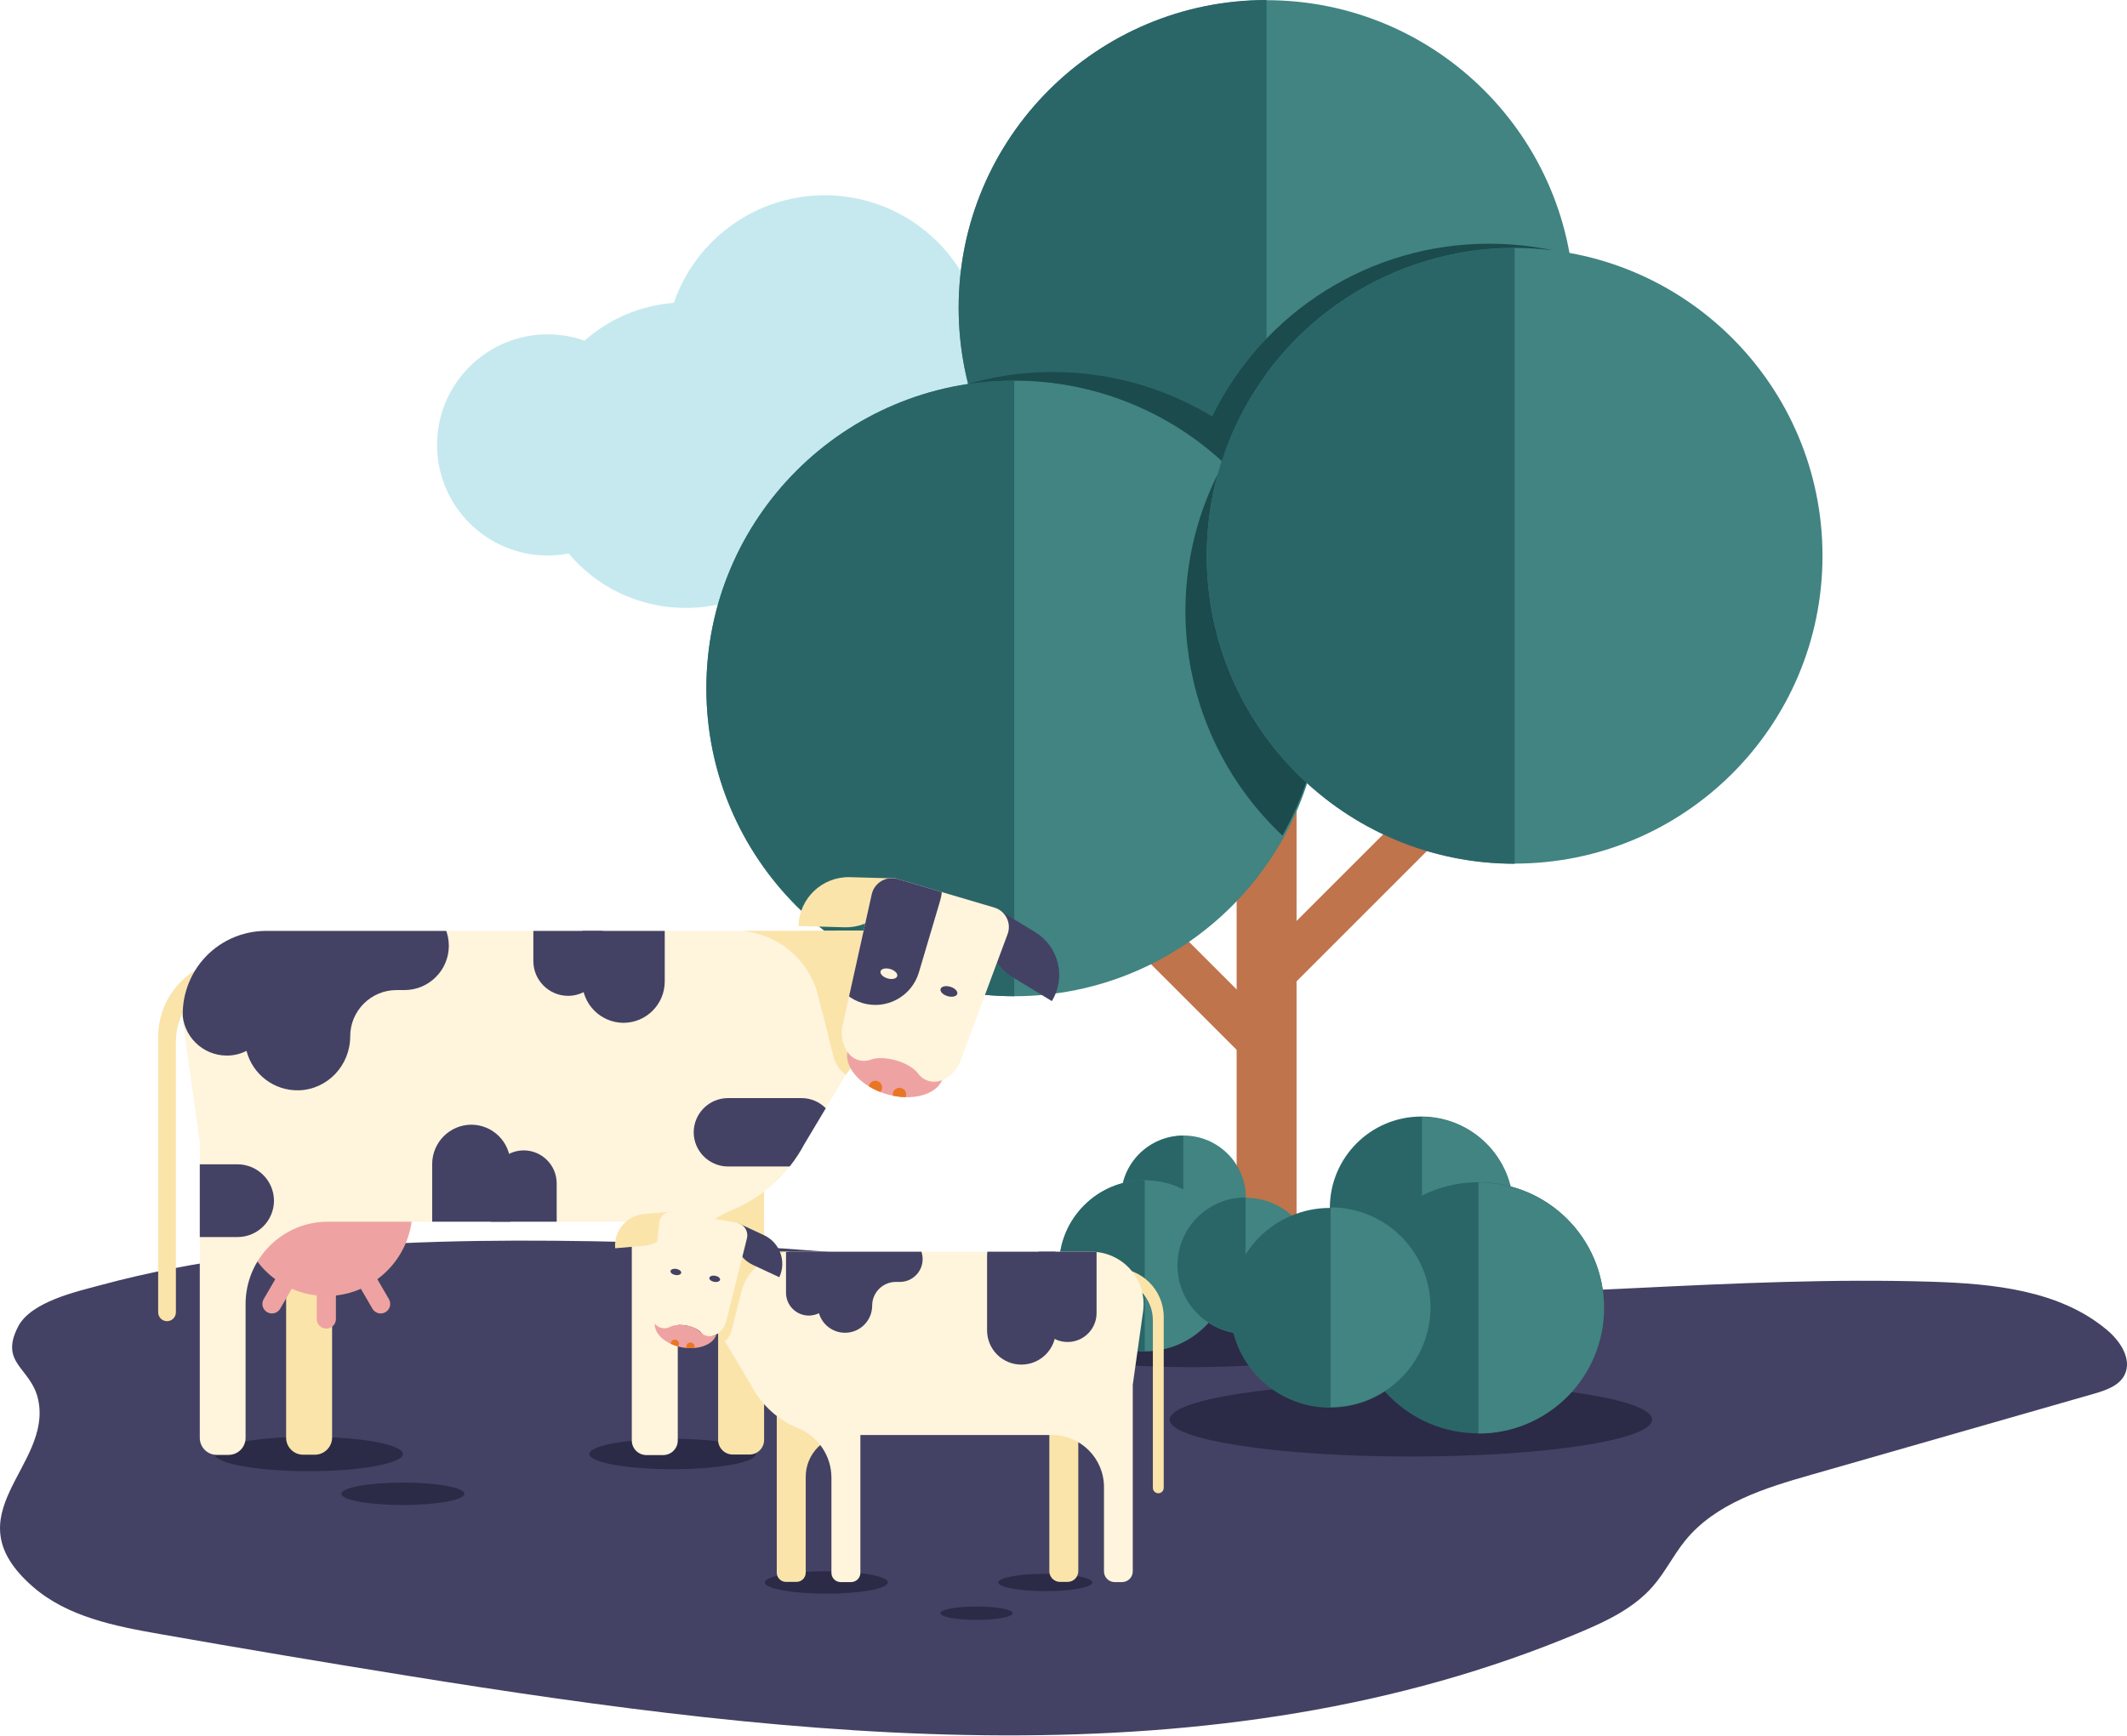
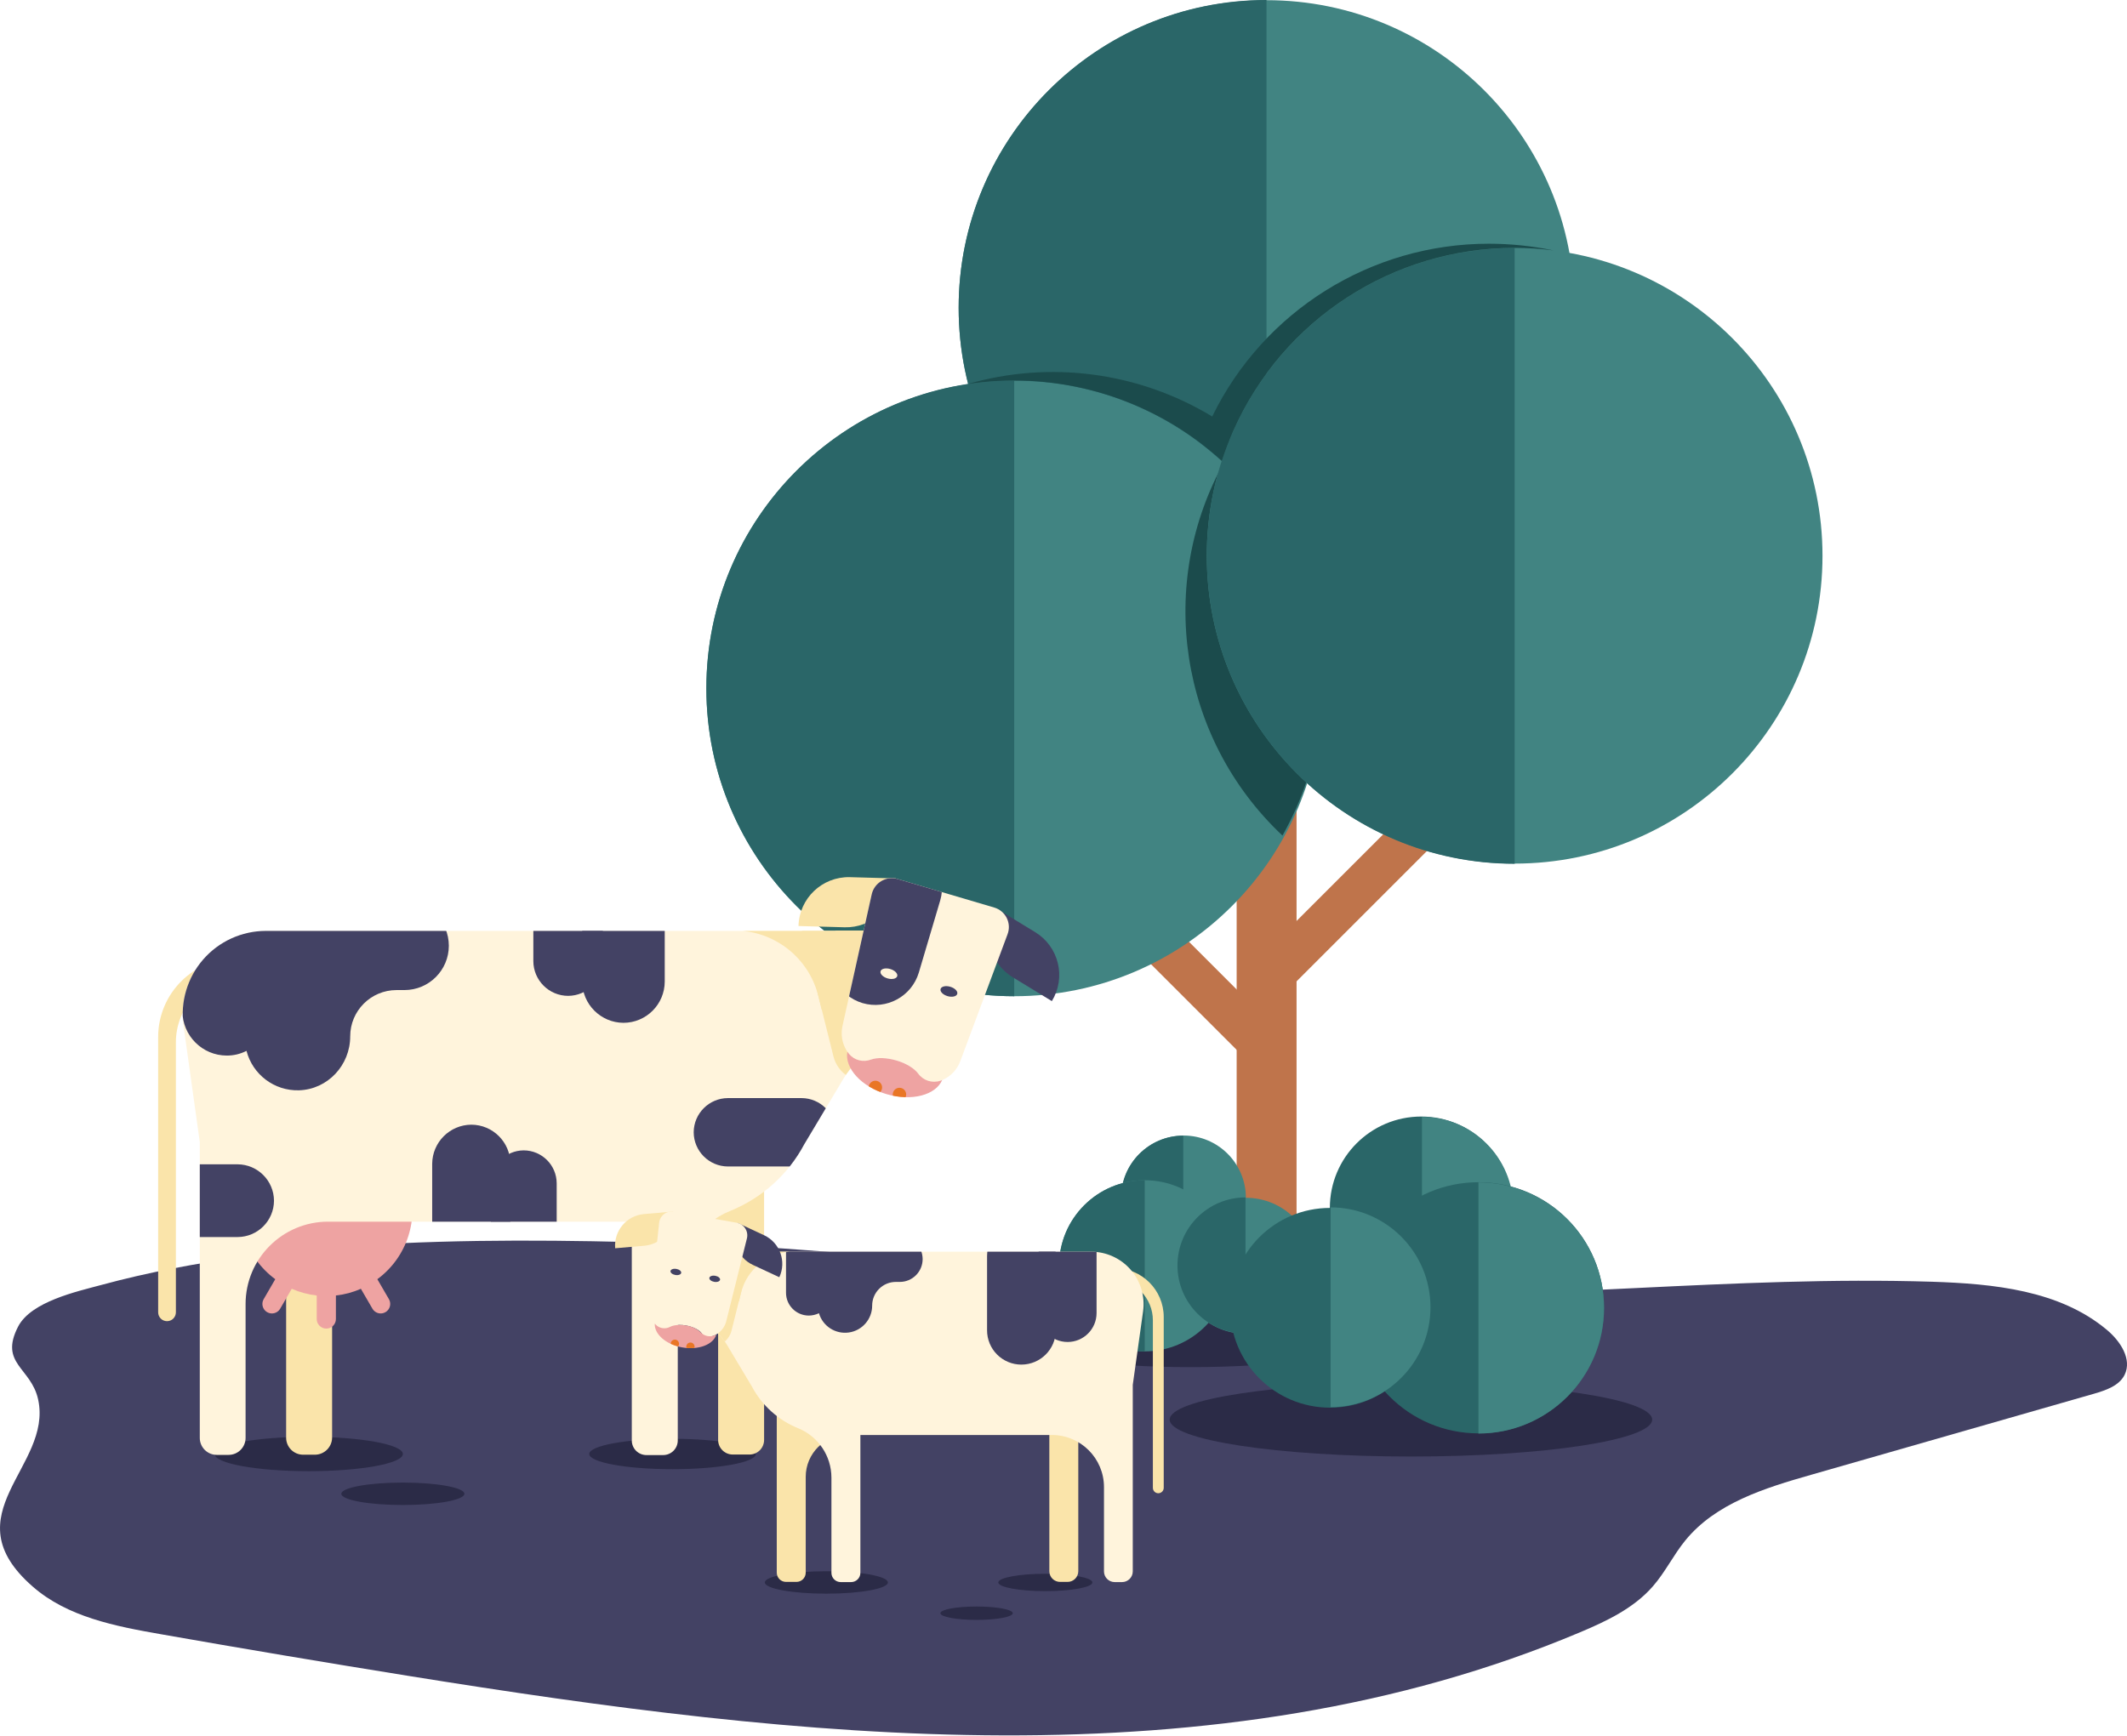
<svg xmlns="http://www.w3.org/2000/svg" viewBox="0 0 1175.24 959.13">
  <defs>
-     <style>.cls-1{fill:none;}.cls-2{fill:#c5e9ef;}.cls-3{fill:#434264;}.cls-4{fill:#bf744b;}.cls-5{fill:#418482;}.cls-6{fill:#2a6668;}.cls-7{fill:#1b4b4c;}.cls-8{fill:#2b2b47;}.cls-9{fill:#fae4aa;}.cls-10{fill:#eea3a2;}.cls-11{fill:#fff4dc;}.cls-12{clip-path:url(#clip-path);}.cls-13{clip-path:url(#clip-path-10);}.cls-14{clip-path:url(#clip-path-11);}.cls-15{fill:#e97625;}.cls-16{clip-path:url(#clip-path-13);}.cls-17{clip-path:url(#clip-path-18);}</style>
+     <style>.cls-1{fill:none;}.cls-2{fill:#434264;}.cls-3{fill:#bf744b;}.cls-4{fill:#418482;}.cls-5{fill:#2a6668;}.cls-6{fill:#1b4b4c;}.cls-7{fill:#2b2b47;}.cls-8{fill:#fae4aa;}.cls-9{fill:#eea3a2;}.cls-10{fill:#fff4dc;}.cls-11{clip-path:url(#clip-path);}.cls-12{clip-path:url(#clip-path-10);}.cls-13{clip-path:url(#clip-path-11);}.cls-14{fill:#e97625;}.cls-15{clip-path:url(#clip-path-13);}.cls-16{clip-path:url(#clip-path-18);}</style>
    <clipPath id="clip-path">
      <path class="cls-1" d="M513.89,514.3h-52v.2h-315a46,46,0,0,0-45.5,52.3l9,64.4V794.7a9.39,9.39,0,0,0,9.4,9.4h6.5a9.39,9.39,0,0,0,9.4-9.4V720.8a45.58,45.58,0,0,1,45.6-45.6h167.8V796.1a8.07,8.07,0,0,0,8.1,8.1h9.2a8.07,8.07,0,0,0,8.1-8.1V712.3a46.52,46.52,0,0,1,29.1-43.1,80.54,80.54,0,0,0,40.8-36.8l21.7-36.3a47.84,47.84,0,0,1,41-23.3h6.6V514.3Z" />
    </clipPath>
    <clipPath id="clip-path-10">
      <path class="cls-1" d="M549.39,501.6l-53.5-15.8a11.39,11.39,0,0,0-14.2,8.3l-16.2,73a18.45,18.45,0,0,0,12.4,21.5c1.3-3.8,9-5,17.4-2.5s14.2,7.6,13.2,11.6a18.24,18.24,0,0,0,22.1-11.2l26.1-70.1A11.24,11.24,0,0,0,549.39,501.6Z" />
    </clipPath>
    <clipPath id="clip-path-11">
      <path class="cls-1" d="M519.59,597.3a10.81,10.81,0,0,1-12.3-4c-2.1-2.8-6.5-5.6-12-7.2s-10.7-1.7-14-.5a10.78,10.78,0,0,1-12.2-3.1l-.9-1.2c-1.6,9,7.7,19.3,21.6,23.4s27.2.6,30.8-7.8A4.18,4.18,0,0,1,519.59,597.3Z" />
    </clipPath>
    <clipPath id="clip-path-13">
      <path class="cls-1" d="M371.49,691.7h32.8v.1h198.6a29,29,0,0,1,28.7,33l-5.7,40.6V868.5a5.91,5.91,0,0,1-5.9,5.9h-4.1a5.91,5.91,0,0,1-5.9-5.9V821.9a28.81,28.81,0,0,0-28.8-28.8H475.39v76.2a5.12,5.12,0,0,1-5.1,5.1h-5.8a5.12,5.12,0,0,1-5.1-5.1V816.6a29.51,29.51,0,0,0-18.3-27.2,50.23,50.23,0,0,1-25.7-23.2l-13.7-22.9a30.17,30.17,0,0,0-25.9-14.7h-4.2V691.7Z" />
    </clipPath>
    <clipPath id="clip-path-18">
      <path class="cls-1" d="M362.29,732.1a6.66,6.66,0,0,0,8,1.2c2-1,5.3-1.3,8.8-.7a14.59,14.59,0,0,1,8,3.7,6.93,6.93,0,0,0,7.8,1.7c.3-.1.6-.3.9-.4-1.6,5.5-9.8,8.7-18.8,7.1s-15.5-7.3-15.2-13.1A1.2,1.2,0,0,1,362.29,732.1Z" />
    </clipPath>
  </defs>
  <g id="Layer_2" data-name="Layer 2">
    <g id="Layer_1-2" data-name="Layer 1">
-       <g id="รูปสาม">
-         <path class="cls-2" d="M617,244a56.66,56.66,0,0,0-73.3-54.2,88.22,88.22,0,0,0-171.4-22.4A83.45,83.45,0,0,0,323,188.3a59.88,59.88,0,0,0-20.4-3.5,61.1,61.1,0,0,0,0,122.2,62.51,62.51,0,0,0,11.6-1.1,84.44,84.44,0,0,0,111.5,15.9,46,46,0,0,0,69.9-1.2,46.64,46.64,0,0,0,81.8-22.5A56.74,56.74,0,0,0,617,244Z" />
-         <path class="cls-3" d="M388.49,687.7C506,691.9,622.39,713.3,740,716c109.2,2.6,218.3-11,327.5-7.6,34,1.1,70.4,4.7,96.5,26.5,7.5,6.2,14.2,16.3,9.9,25-3.1,6.1-10.4,8.5-16.9,10.4q-78.15,22.35-156.3,44.8c-25.6,7.3-52.8,15.7-69.6,36.4-6.5,8-11,17.4-17.8,25.2-10.5,12.1-25.6,19.3-40.4,25.5-201.8,85-431.4,58.8-647.5,24q-68.4-11-136.6-23c-25.1-4.4-51.5-9.5-70.7-26.3-45.9-40,11-66.2,3-103.3-3.8-17.8-21.7-19.8-11.1-40.4,7.2-13.9,32.6-19.4,45.9-23C158.39,682.4,283,684,388.49,687.7Z" />
-         <rect class="cls-4" x="673.81" y="453.67" width="205.6" height="23.6" transform="translate(-101.67 685.48) rotate(-45)" />
-         <rect class="cls-4" x="613.61" y="402.87" width="23.6" height="205.6" transform="translate(-174.38 590.34) rotate(-45)" />
-         <rect class="cls-4" x="683.29" y="385.2" width="33.1" height="347.4" />
-         <rect class="cls-4" x="659.69" y="716" width="80.3" height="16.5" />
-         <circle class="cls-5" cx="699.79" cy="170.2" r="170.1" />
-         <path class="cls-6" d="M699.79,340.3V0a170.09,170.09,0,0,0-170.1,170.1C529.69,264.1,605.89,340.3,699.79,340.3Z" />
-         <circle class="cls-5" cx="560.39" cy="380.5" r="170.1" />
-         <path class="cls-6" d="M560.39,550.6V210.3a170.09,170.09,0,0,0-170.1,170.1C390.29,474.3,466.49,550.6,560.39,550.6Z" />
-         <path class="cls-7" d="M677,254.2a170.08,170.08,0,0,0,31.6,207.6A170.08,170.08,0,0,0,677,254.2Z" />
-         <circle class="cls-5" cx="836.89" cy="307.2" r="170.1" />
-         <path class="cls-6" d="M836.89,477.4V137.1a170.09,170.09,0,0,0-170.1,170.1C666.79,401.1,742.89,477.4,836.89,477.4Z" />
-         <path class="cls-7" d="M822.69,134.7a170.05,170.05,0,0,0-152.9,95.5,169.9,169.9,0,0,0-135.3-17.9,170.18,170.18,0,0,1,129,32.7c4,3.1,7.9,6.3,11.6,9.7,1.9-5.7,4-11.3,6.4-16.8A170.17,170.17,0,0,1,836.89,137a168.42,168.42,0,0,1,21.4,1.4A174.09,174.09,0,0,0,822.69,134.7Z" />
-         <ellipse class="cls-8" cx="657.89" cy="741.7" rx="90.8" ry="13.9" />
-         <circle class="cls-5" cx="653.99" cy="662" r="34.4" />
-         <path class="cls-6" d="M653.79,627.7h0a34.4,34.4,0,1,0,0,68.8h0Z" />
-         <circle class="cls-5" cx="632.49" cy="699.6" r="47.3" />
-         <path class="cls-6" d="M632.49,652.3h0a47.3,47.3,0,1,0,0,94.6h0Z" />
-         <circle class="cls-5" cx="688.39" cy="699.6" r="37.6" />
-         <path class="cls-6" d="M688.19,661.8h0a37.6,37.6,0,0,0,0,75.2h0Z" />
-         <ellipse class="cls-8" cx="779.59" cy="784.6" rx="133.3" ry="20.4" />
-         <circle class="cls-6" cx="785.29" cy="667.6" r="50.5" />
-         <path class="cls-5" d="M785.69,617.3h0a50.5,50.5,0,1,1,0,101h0Z" />
-         <circle class="cls-6" cx="816.89" cy="722.8" r="69.4" />
-         <path class="cls-5" d="M816.89,653.5h0a69.4,69.4,0,1,1,0,138.8h0Z" />
-         <circle class="cls-6" cx="734.89" cy="722.8" r="55.2" />
-         <path class="cls-5" d="M735.19,667.3h0a55.2,55.2,0,0,1,0,110.4h0Z" />
-         <ellipse class="cls-8" cx="170.59" cy="803.6" rx="52" ry="9.5" />
-         <ellipse class="cls-8" cx="222.59" cy="825.6" rx="34" ry="6.2" />
-         <ellipse class="cls-8" cx="456.59" cy="874.6" rx="34" ry="6.2" />
-         <ellipse class="cls-8" cx="577.59" cy="874.6" rx="26" ry="4.8" />
-         <ellipse class="cls-8" cx="539.59" cy="891.6" rx="20" ry="3.7" />
-         <ellipse class="cls-8" cx="371.59" cy="803.6" rx="46" ry="8.4" />
-         <path class="cls-9" d="M140.69,529.6h-9.8a43.53,43.53,0,0,0-43.5,43.5V725.3a4.91,4.91,0,0,0,4.9,4.9h0a4.91,4.91,0,0,0,4.9-4.9V576a36.45,36.45,0,0,1,36.5-36.5h7Z" />
-         <path class="cls-9" d="M174,804h-6.5a9.39,9.39,0,0,1-9.4-9.4V628.1h25.4V794.6A9.54,9.54,0,0,1,174,804Z" />
-         <path class="cls-9" d="M354.59,607.4V675h5.5a36.66,36.66,0,0,1,36.7,36.7v84.1a8.07,8.07,0,0,0,8.1,8.1h9.2a8.07,8.07,0,0,0,8.1-8.1V607.2h-67.6Z" />
-         <path class="cls-10" d="M208.49,707a47.6,47.6,0,1,0-56.4,0l-6.5,11.2a5.27,5.27,0,0,0,9.1,5.3l6.5-11.2A48.48,48.48,0,0,0,175,716v13a5.3,5.3,0,0,0,10.6,0V716a46.2,46.2,0,0,0,13.8-3.7l6.5,11.2a5.27,5.27,0,0,0,9.1-5.3Z" />
-         <path id="SVGID" class="cls-11" d="M513.89,514.3h-52v.2h-315a46,46,0,0,0-45.5,52.3l9,64.4V794.7a9.39,9.39,0,0,0,9.4,9.4h6.5a9.39,9.39,0,0,0,9.4-9.4V720.8a45.58,45.58,0,0,1,45.6-45.6h167.8V796.1a8.07,8.07,0,0,0,8.1,8.1h9.2a8.07,8.07,0,0,0,8.1-8.1V712.3a46.52,46.52,0,0,1,29.1-43.1,80.54,80.54,0,0,0,40.8-36.8l21.7-36.3a47.84,47.84,0,0,1,41-23.3h6.6V514.3Z" />
-         <g class="cls-12">
-           <path class="cls-3" d="M313.89,550.4h0a19.27,19.27,0,0,1-19.2-19.2V489.8a19.27,19.27,0,0,1,19.2-19.2h0a19.27,19.27,0,0,1,19.2,19.2v41.4A19.27,19.27,0,0,1,313.89,550.4Z" />
-         </g>
-         <g class="cls-12">
-           <path class="cls-3" d="M344.49,565.3h0a22.92,22.92,0,0,1-22.8-22.8V493.4a22.92,22.92,0,0,1,22.8-22.8h0a22.92,22.92,0,0,1,22.8,22.8v49.1A22.85,22.85,0,0,1,344.49,565.3Z" />
-         </g>
-         <g class="cls-12">
-           <path class="cls-3" d="M289.39,635.8h0a18.27,18.27,0,0,1,18.2,18.2v39.2a18.27,18.27,0,0,1-18.2,18.2h0a18.27,18.27,0,0,1-18.2-18.2V654A18.27,18.27,0,0,1,289.39,635.8Z" />
-         </g>
-         <g class="cls-12">
-           <path class="cls-3" d="M260.39,621.6h0A21.64,21.64,0,0,1,282,643.2v46.6a21.64,21.64,0,0,1-21.6,21.6h0a21.64,21.64,0,0,1-21.6-21.6V643.2A21.77,21.77,0,0,1,260.39,621.6Z" />
-         </g>
-         <g class="cls-12">
-           <path class="cls-3" d="M461.79,625.8h0a19,19,0,0,1-18.9,18.9h-40.7a19,19,0,0,1-18.9-18.9h0a19,19,0,0,1,18.9-18.9h40.7A19,19,0,0,1,461.79,625.8Z" />
-         </g>
-         <g class="cls-12">
-           <path class="cls-3" d="M151.39,663.6h0a20.17,20.17,0,0,1-20.1,20.1H88.09A20.17,20.17,0,0,1,68,663.6h0a20.17,20.17,0,0,1,20.1-20.1h43.2A20.23,20.23,0,0,1,151.39,663.6Z" />
-         </g>
-         <g class="cls-12">
-           <path class="cls-3" d="M125.29,481.6h0a24.38,24.38,0,0,1,18.5,8.5,29.07,29.07,0,0,1,46.8,8.1h32.9A24.54,24.54,0,0,1,248,522.7h0a24.54,24.54,0,0,1-24.5,24.5h-4.4a25.59,25.59,0,0,0-25.6,25.6h0c0,15.9-12.4,29.3-28.3,29.8a29.1,29.1,0,0,1-29-21.8,23.68,23.68,0,0,1-10.9,2.6h0a24.54,24.54,0,0,1-24.5-24.5V506A24.52,24.52,0,0,1,125.29,481.6Z" />
-         </g>
-         <g class="cls-12">
-           <path class="cls-9" d="M506.19,487.7l-54.9,9.7a11.21,11.21,0,0,0-8.9,13.8l18.1,72.6a18.32,18.32,0,0,0,8.7,11.5c2.6,8.8,15.5,13.8,29.8,11.3s24.6-11.6,24.1-20.7a18.08,18.08,0,0,0,4.3-13.9l-8-74.4A11.38,11.38,0,0,0,506.19,487.7Z" />
-         </g>
-         <g class="cls-12">
-           <path class="cls-9" d="M454,558l-1.8-7.3a47.71,47.71,0,0,0-46.4-36.4h0l-4.1-33.8,101.5-2.5,10.7,68.5Z" />
-         </g>
-         <path class="cls-9" d="M466.69,512.5l-25.5-.7h0a27.71,27.71,0,0,1,28.4-27l25.5.7h0A27.64,27.64,0,0,1,466.69,512.5Z" />
-         <path class="cls-3" d="M559.39,540l21.8,13.3h0a27.68,27.68,0,0,0-9.2-38.1l-21.8-13.3h0A27.86,27.86,0,0,0,559.39,540Z" />
-         <path id="SVGID-2" data-name="SVGID" class="cls-11" d="M549.39,501.6l-53.5-15.8a11.39,11.39,0,0,0-14.2,8.3l-16.2,73a18.45,18.45,0,0,0,12.4,21.5c1.3-3.8,9-5,17.4-2.5s14.2,7.6,13.2,11.6a18.24,18.24,0,0,0,22.1-11.2l26.1-70.1A11.24,11.24,0,0,0,549.39,501.6Z" />
-         <g class="cls-13">
-           <path class="cls-3" d="M502.59,466.6h0a23.84,23.84,0,0,0-10.9-.7l1.3-4.3a14.68,14.68,0,0,0-8.5-17.8,14.51,14.51,0,0,0-19,9.3l-6.8,22.9a14.7,14.7,0,0,0,3,13.6,16.71,16.71,0,0,1,3.4,15.6l-5.4,18.1a25.1,25.1,0,0,0,16.9,31.1h0a25.1,25.1,0,0,0,31.1-16.9l11.8-39.8A25.1,25.1,0,0,0,502.59,466.6Z" />
-         </g>
-         <ellipse class="cls-11" cx="491.15" cy="538.17" rx="2.7" ry="4.8" transform="translate(-164.25 856.46) rotate(-73.52)" />
-         <ellipse class="cls-3" cx="524.32" cy="547.97" rx="2.7" ry="4.8" transform="translate(-149.89 895.29) rotate(-73.52)" />
-         <path id="SVGID-3" data-name="SVGID" class="cls-10" d="M519.59,597.3a10.81,10.81,0,0,1-12.3-4c-2.1-2.8-6.5-5.6-12-7.2s-10.7-1.7-14-.5a10.78,10.78,0,0,1-12.2-3.1l-.9-1.2c-1.6,9,7.7,19.3,21.6,23.4s27.2.6,30.8-7.8A4.18,4.18,0,0,1,519.59,597.3Z" />
-         <g class="cls-14">
-           <circle class="cls-15" cx="483.69" cy="601" r="3.7" />
-         </g>
-         <g class="cls-14">
-           <circle class="cls-15" cx="496.99" cy="604.9" r="3.7" />
-         </g>
-         <path class="cls-9" d="M609.89,700.9H616a27,27,0,0,1,27,27v94.4a3,3,0,0,1-3,3h0a3,3,0,0,1-3-3V729.7a22.58,22.58,0,0,0-22.6-22.6h-4.3v-6.2Z" />
-         <path class="cls-9" d="M585.79,874.3h4.1a5.91,5.91,0,0,0,5.9-5.9v-105h-16v105A5.93,5.93,0,0,0,585.79,874.3Z" />
-         <path class="cls-9" d="M471.89,750.4V793h-3.5a23.22,23.22,0,0,0-23.2,23.2v53a5.12,5.12,0,0,1-5.1,5.1h-5.8a5.12,5.12,0,0,1-5.1-5.1V750.3h42.7Z" />
-         <path id="SVGID-4" data-name="SVGID" class="cls-11" d="M371.49,691.7h32.8v.1h198.6a29,29,0,0,1,28.7,33l-5.7,40.6V868.5a5.91,5.91,0,0,1-5.9,5.9h-4.1a5.91,5.91,0,0,1-5.9-5.9V821.9a28.81,28.81,0,0,0-28.8-28.8H475.39v76.2a5.12,5.12,0,0,1-5.1,5.1h-5.8a5.12,5.12,0,0,1-5.1-5.1V816.6a29.51,29.51,0,0,0-18.3-27.2,50.23,50.23,0,0,1-25.7-23.2l-13.7-22.9a30.17,30.17,0,0,0-25.9-14.7h-4.2V691.7Z" />
-         <g class="cls-16">
-           <path class="cls-3" d="M589.89,741.7h0a16,16,0,0,0,16-16V691.2a16,16,0,0,0-16-16h0a16,16,0,0,0-16,16v34.5A16,16,0,0,0,589.89,741.7Z" />
-         </g>
-         <g class="cls-16">
-           <path class="cls-3" d="M564.39,754.2h0a19.06,19.06,0,0,0,19-19v-41a19.06,19.06,0,0,0-19-19h0a19.06,19.06,0,0,0-19,19v41A18.93,18.93,0,0,0,564.39,754.2Z" />
-         </g>
-         <g class="cls-16">
-           <path class="cls-3" d="M446.89,674.8h0a12.44,12.44,0,0,1,9.5,4.4,14.78,14.78,0,0,1,23.9,4.1h16.9a12.61,12.61,0,0,1,12.6,12.6h0a12.61,12.61,0,0,1-12.6,12.6H495a13.08,13.08,0,0,0-13.1,13.1h0a15,15,0,0,1-29.4,4.2,13.16,13.16,0,0,1-5.6,1.3h0a12.61,12.61,0,0,1-12.6-12.6V687.4A12.74,12.74,0,0,1,446.89,674.8Z" />
-         </g>
-         <g class="cls-16">
-           <path class="cls-9" d="M375.39,674.9,410,681a7.08,7.08,0,0,1,5.6,8.7l-11.4,45.7a11.69,11.69,0,0,1-5.5,7.3c-1.6,5.5-9.8,8.7-18.8,7.1s-15.5-7.3-15.2-13.1a11.4,11.4,0,0,1-2.7-8.8l5-46.9A7.35,7.35,0,0,1,375.39,674.9Z" />
-         </g>
-         <g class="cls-16">
-           <path class="cls-9" d="M408.29,719.3l1.1-4.6a30.14,30.14,0,0,1,29.2-23h0l2.6-21.3-64-1.6-6.8,43.2Z" />
-         </g>
-         <path class="cls-3" d="M416,699.1l14.6,6.8h0a17.47,17.47,0,0,0-8.4-23.2l-14.6-6.8h0A17.41,17.41,0,0,0,416,699.1Z" />
-         <path class="cls-9" d="M356,688.5l-16.1,1.4h0a17.48,17.48,0,0,1,15.9-18.9l16.1-1.4h0A17.41,17.41,0,0,1,356,688.5Z" />
-         <path id="SVGID-5" data-name="SVGID" class="cls-11" d="M372.49,669.7l34.6,6.1a7.08,7.08,0,0,1,5.6,8.7l-11.4,45.7a11.69,11.69,0,0,1-5.5,7.3,11.45,11.45,0,0,1-7.5,1.4c.4-2.5-3.7-5.3-9.1-6.3s-10.2.3-10.7,2.8a11.94,11.94,0,0,1-6.6-3.8,11.4,11.4,0,0,1-2.7-8.8l5-46.9A7,7,0,0,1,372.49,669.7Z" />
-         <ellipse class="cls-3" cx="394.89" cy="706.73" rx="1.7" ry="3" transform="translate(-369.94 972.15) rotate(-79.94)" />
-         <ellipse class="cls-3" cx="373.42" cy="702.94" rx="1.7" ry="3" transform="translate(-383.93 947.88) rotate(-79.94)" />
-         <path id="SVGID-6" data-name="SVGID" class="cls-10" d="M362.29,732.1a6.66,6.66,0,0,0,8,1.2c2-1,5.3-1.3,8.8-.7a14.59,14.59,0,0,1,8,3.7,6.93,6.93,0,0,0,7.8,1.7c.3-.1.6-.3.9-.4-1.6,5.5-9.8,8.7-18.8,7.1s-15.5-7.3-15.2-13.1A1.2,1.2,0,0,1,362.29,732.1Z" />
-         <g class="cls-17">
-           <circle class="cls-15" cx="381.49" cy="744.3" r="2.3" />
-         </g>
-         <g class="cls-17">
-           <circle class="cls-15" cx="372.89" cy="742.7" r="2.3" />
-         </g>
+       <path class="cls-2" d="M388.49,687.7C506,691.9,622.39,713.3,740,716c109.2,2.6,218.3-11,327.5-7.6,34,1.1,70.4,4.7,96.5,26.5,7.5,6.2,14.2,16.3,9.9,25-3.1,6.1-10.4,8.5-16.9,10.4q-78.15,22.35-156.3,44.8c-25.6,7.3-52.8,15.7-69.6,36.4-6.5,8-11,17.4-17.8,25.2-10.5,12.1-25.6,19.3-40.4,25.5-201.8,85-431.4,58.8-647.5,24q-68.4-11-136.6-23c-25.1-4.4-51.5-9.5-70.7-26.3-45.9-40,11-66.2,3-103.3-3.8-17.8-21.7-19.8-11.1-40.4,7.2-13.9,32.6-19.4,45.9-23C158.39,682.4,283,684,388.49,687.7Z" />
+       <rect class="cls-3" x="673.81" y="453.67" width="205.6" height="23.6" transform="translate(-101.67 685.48) rotate(-45)" />
+       <rect class="cls-3" x="613.61" y="402.87" width="23.6" height="205.6" transform="translate(-174.38 590.34) rotate(-45)" />
+       <rect class="cls-3" x="683.29" y="385.2" width="33.1" height="347.4" />
+       <rect class="cls-3" x="659.69" y="716" width="80.3" height="16.5" />
+       <circle class="cls-4" cx="699.79" cy="170.2" r="170.1" />
+       <path class="cls-5" d="M699.79,340.3V0a170.09,170.09,0,0,0-170.1,170.1C529.69,264.1,605.89,340.3,699.79,340.3Z" />
+       <circle class="cls-4" cx="560.39" cy="380.5" r="170.1" />
+       <path class="cls-5" d="M560.39,550.6V210.3a170.09,170.09,0,0,0-170.1,170.1C390.29,474.3,466.49,550.6,560.39,550.6Z" />
+       <path class="cls-6" d="M677,254.2a170.08,170.08,0,0,0,31.6,207.6A170.08,170.08,0,0,0,677,254.2Z" />
+       <circle class="cls-4" cx="836.89" cy="307.2" r="170.1" />
+       <path class="cls-5" d="M836.89,477.4V137.1a170.09,170.09,0,0,0-170.1,170.1C666.79,401.1,742.89,477.4,836.89,477.4Z" />
+       <path class="cls-6" d="M822.69,134.7a170.05,170.05,0,0,0-152.9,95.5,169.9,169.9,0,0,0-135.3-17.9,170.18,170.18,0,0,1,129,32.7c4,3.1,7.9,6.3,11.6,9.7,1.9-5.7,4-11.3,6.4-16.8A170.17,170.17,0,0,1,836.89,137a168.42,168.42,0,0,1,21.4,1.4A174.09,174.09,0,0,0,822.69,134.7Z" />
+       <ellipse class="cls-7" cx="657.89" cy="741.7" rx="90.8" ry="13.9" />
+       <circle class="cls-4" cx="653.99" cy="662" r="34.4" />
+       <path class="cls-5" d="M653.79,627.7h0a34.4,34.4,0,1,0,0,68.8h0Z" />
+       <circle class="cls-4" cx="632.49" cy="699.6" r="47.3" />
+       <path class="cls-5" d="M632.49,652.3h0a47.3,47.3,0,1,0,0,94.6h0Z" />
+       <circle class="cls-4" cx="688.39" cy="699.6" r="37.6" />
+       <path class="cls-5" d="M688.19,661.8h0a37.6,37.6,0,0,0,0,75.2h0Z" />
+       <ellipse class="cls-7" cx="779.59" cy="784.6" rx="133.3" ry="20.4" />
+       <circle class="cls-5" cx="785.29" cy="667.6" r="50.5" />
+       <path class="cls-4" d="M785.69,617.3h0a50.5,50.5,0,1,1,0,101h0Z" />
+       <circle class="cls-5" cx="816.89" cy="722.8" r="69.4" />
+       <path class="cls-4" d="M816.89,653.5h0a69.4,69.4,0,1,1,0,138.8h0Z" />
+       <circle class="cls-5" cx="734.89" cy="722.8" r="55.2" />
+       <path class="cls-4" d="M735.19,667.3h0a55.2,55.2,0,0,1,0,110.4h0Z" />
+       <ellipse class="cls-7" cx="170.59" cy="803.6" rx="52" ry="9.5" />
+       <ellipse class="cls-7" cx="222.59" cy="825.6" rx="34" ry="6.2" />
+       <ellipse class="cls-7" cx="456.59" cy="874.6" rx="34" ry="6.2" />
+       <ellipse class="cls-7" cx="577.59" cy="874.6" rx="26" ry="4.8" />
+       <ellipse class="cls-7" cx="539.59" cy="891.6" rx="20" ry="3.7" />
+       <ellipse class="cls-7" cx="371.59" cy="803.6" rx="46" ry="8.4" />
+       <path class="cls-8" d="M140.69,529.6h-9.8a43.53,43.53,0,0,0-43.5,43.5V725.3a4.91,4.91,0,0,0,4.9,4.9h0a4.91,4.91,0,0,0,4.9-4.9V576a36.45,36.45,0,0,1,36.5-36.5h7Z" />
+       <path class="cls-8" d="M174,804h-6.5a9.39,9.39,0,0,1-9.4-9.4V628.1h25.4V794.6A9.54,9.54,0,0,1,174,804Z" />
+       <path class="cls-8" d="M354.59,607.4V675h5.5a36.66,36.66,0,0,1,36.7,36.7v84.1a8.07,8.07,0,0,0,8.1,8.1h9.2a8.07,8.07,0,0,0,8.1-8.1V607.2h-67.6Z" />
+       <path class="cls-9" d="M208.49,707a47.6,47.6,0,1,0-56.4,0l-6.5,11.2a5.27,5.27,0,0,0,9.1,5.3l6.5-11.2A48.48,48.48,0,0,0,175,716v13a5.3,5.3,0,0,0,10.6,0V716a46.2,46.2,0,0,0,13.8-3.7l6.5,11.2a5.27,5.27,0,0,0,9.1-5.3Z" />
+       <path id="SVGID" class="cls-10" d="M513.89,514.3h-52v.2h-315a46,46,0,0,0-45.5,52.3l9,64.4V794.7a9.39,9.39,0,0,0,9.4,9.4h6.5a9.39,9.39,0,0,0,9.4-9.4V720.8a45.58,45.58,0,0,1,45.6-45.6h167.8V796.1a8.07,8.07,0,0,0,8.1,8.1h9.2a8.07,8.07,0,0,0,8.1-8.1V712.3a46.52,46.52,0,0,1,29.1-43.1,80.54,80.54,0,0,0,40.8-36.8l21.7-36.3a47.84,47.84,0,0,1,41-23.3h6.6V514.3Z" />
+       <g class="cls-11">
+         <path class="cls-2" d="M313.89,550.4h0a19.27,19.27,0,0,1-19.2-19.2V489.8a19.27,19.27,0,0,1,19.2-19.2h0a19.27,19.27,0,0,1,19.2,19.2v41.4A19.27,19.27,0,0,1,313.89,550.4Z" />
+       </g>
+       <g class="cls-11">
+         <path class="cls-2" d="M344.49,565.3h0a22.92,22.92,0,0,1-22.8-22.8V493.4a22.92,22.92,0,0,1,22.8-22.8h0a22.92,22.92,0,0,1,22.8,22.8v49.1A22.85,22.85,0,0,1,344.49,565.3Z" />
+       </g>
+       <g class="cls-11">
+         <path class="cls-2" d="M289.39,635.8h0a18.27,18.27,0,0,1,18.2,18.2v39.2a18.27,18.27,0,0,1-18.2,18.2h0a18.27,18.27,0,0,1-18.2-18.2V654A18.27,18.27,0,0,1,289.39,635.8Z" />
+       </g>
+       <g class="cls-11">
+         <path class="cls-2" d="M260.39,621.6h0A21.64,21.64,0,0,1,282,643.2v46.6a21.64,21.64,0,0,1-21.6,21.6h0a21.64,21.64,0,0,1-21.6-21.6V643.2A21.77,21.77,0,0,1,260.39,621.6Z" />
+       </g>
+       <g class="cls-11">
+         <path class="cls-2" d="M461.79,625.8h0a19,19,0,0,1-18.9,18.9h-40.7a19,19,0,0,1-18.9-18.9h0a19,19,0,0,1,18.9-18.9h40.7A19,19,0,0,1,461.79,625.8Z" />
+       </g>
+       <g class="cls-11">
+         <path class="cls-2" d="M151.39,663.6h0a20.17,20.17,0,0,1-20.1,20.1H88.09A20.17,20.17,0,0,1,68,663.6h0a20.17,20.17,0,0,1,20.1-20.1h43.2A20.23,20.23,0,0,1,151.39,663.6Z" />
+       </g>
+       <g class="cls-11">
+         <path class="cls-2" d="M125.29,481.6h0a24.38,24.38,0,0,1,18.5,8.5,29.07,29.07,0,0,1,46.8,8.1h32.9A24.54,24.54,0,0,1,248,522.7h0a24.54,24.54,0,0,1-24.5,24.5h-4.4a25.59,25.59,0,0,0-25.6,25.6h0c0,15.9-12.4,29.3-28.3,29.8a29.1,29.1,0,0,1-29-21.8,23.68,23.68,0,0,1-10.9,2.6h0a24.54,24.54,0,0,1-24.5-24.5V506A24.52,24.52,0,0,1,125.29,481.6Z" />
+       </g>
+       <g class="cls-11">
+         <path class="cls-8" d="M506.19,487.7l-54.9,9.7a11.21,11.21,0,0,0-8.9,13.8l18.1,72.6a18.32,18.32,0,0,0,8.7,11.5c2.6,8.8,15.5,13.8,29.8,11.3s24.6-11.6,24.1-20.7a18.08,18.08,0,0,0,4.3-13.9l-8-74.4A11.38,11.38,0,0,0,506.19,487.7Z" />
+       </g>
+       <g class="cls-11">
+         <path class="cls-8" d="M454,558l-1.8-7.3a47.71,47.71,0,0,0-46.4-36.4h0l-4.1-33.8,101.5-2.5,10.7,68.5Z" />
+       </g>
+       <path class="cls-8" d="M466.69,512.5l-25.5-.7h0a27.71,27.71,0,0,1,28.4-27l25.5.7h0A27.64,27.64,0,0,1,466.69,512.5Z" />
+       <path class="cls-2" d="M559.39,540l21.8,13.3h0a27.68,27.68,0,0,0-9.2-38.1l-21.8-13.3h0A27.86,27.86,0,0,0,559.39,540Z" />
+       <path id="SVGID-2" data-name="SVGID" class="cls-10" d="M549.39,501.6l-53.5-15.8a11.39,11.39,0,0,0-14.2,8.3l-16.2,73a18.45,18.45,0,0,0,12.4,21.5c1.3-3.8,9-5,17.4-2.5s14.2,7.6,13.2,11.6a18.24,18.24,0,0,0,22.1-11.2l26.1-70.1A11.24,11.24,0,0,0,549.39,501.6Z" />
+       <g class="cls-12">
+         <path class="cls-2" d="M502.59,466.6h0a23.84,23.84,0,0,0-10.9-.7l1.3-4.3a14.68,14.68,0,0,0-8.5-17.8,14.51,14.51,0,0,0-19,9.3l-6.8,22.9a14.7,14.7,0,0,0,3,13.6,16.71,16.71,0,0,1,3.4,15.6l-5.4,18.1a25.1,25.1,0,0,0,16.9,31.1h0a25.1,25.1,0,0,0,31.1-16.9l11.8-39.8A25.1,25.1,0,0,0,502.59,466.6Z" />
+       </g>
+       <ellipse class="cls-10" cx="491.15" cy="538.17" rx="2.7" ry="4.8" transform="translate(-164.25 856.46) rotate(-73.52)" />
+       <ellipse class="cls-2" cx="524.32" cy="547.97" rx="2.7" ry="4.8" transform="translate(-149.89 895.29) rotate(-73.52)" />
+       <path id="SVGID-3" data-name="SVGID" class="cls-9" d="M519.59,597.3a10.81,10.81,0,0,1-12.3-4c-2.1-2.8-6.5-5.6-12-7.2s-10.7-1.7-14-.5a10.78,10.78,0,0,1-12.2-3.1l-.9-1.2c-1.6,9,7.7,19.3,21.6,23.4s27.2.6,30.8-7.8A4.18,4.18,0,0,1,519.59,597.3Z" />
+       <g class="cls-13">
+         <circle class="cls-14" cx="483.69" cy="601" r="3.7" />
+       </g>
+       <g class="cls-13">
+         <circle class="cls-14" cx="496.99" cy="604.9" r="3.7" />
+       </g>
+       <path class="cls-8" d="M609.89,700.9H616a27,27,0,0,1,27,27v94.4a3,3,0,0,1-3,3h0a3,3,0,0,1-3-3V729.7a22.58,22.58,0,0,0-22.6-22.6h-4.3v-6.2Z" />
+       <path class="cls-8" d="M585.79,874.3h4.1a5.91,5.91,0,0,0,5.9-5.9v-105h-16v105A5.93,5.93,0,0,0,585.79,874.3Z" />
+       <path class="cls-8" d="M471.89,750.4V793h-3.5a23.22,23.22,0,0,0-23.2,23.2v53a5.12,5.12,0,0,1-5.1,5.1h-5.8a5.12,5.12,0,0,1-5.1-5.1V750.3h42.7Z" />
+       <path id="SVGID-4" data-name="SVGID" class="cls-10" d="M371.49,691.7h32.8v.1h198.6a29,29,0,0,1,28.7,33l-5.7,40.6V868.5a5.91,5.91,0,0,1-5.9,5.9h-4.1a5.91,5.91,0,0,1-5.9-5.9V821.9a28.81,28.81,0,0,0-28.8-28.8H475.39v76.2a5.12,5.12,0,0,1-5.1,5.1h-5.8a5.12,5.12,0,0,1-5.1-5.1V816.6a29.51,29.51,0,0,0-18.3-27.2,50.23,50.23,0,0,1-25.7-23.2l-13.7-22.9a30.17,30.17,0,0,0-25.9-14.7h-4.2V691.7Z" />
+       <g class="cls-15">
+         <path class="cls-2" d="M589.89,741.7h0a16,16,0,0,0,16-16V691.2a16,16,0,0,0-16-16h0a16,16,0,0,0-16,16v34.5A16,16,0,0,0,589.89,741.7Z" />
+       </g>
+       <g class="cls-15">
+         <path class="cls-2" d="M564.39,754.2h0a19.06,19.06,0,0,0,19-19v-41a19.06,19.06,0,0,0-19-19h0a19.06,19.06,0,0,0-19,19v41A18.93,18.93,0,0,0,564.39,754.2Z" />
+       </g>
+       <g class="cls-15">
+         <path class="cls-2" d="M446.89,674.8h0a12.44,12.44,0,0,1,9.5,4.4,14.78,14.78,0,0,1,23.9,4.1h16.9a12.61,12.61,0,0,1,12.6,12.6h0a12.61,12.61,0,0,1-12.6,12.6H495a13.08,13.08,0,0,0-13.1,13.1h0a15,15,0,0,1-29.4,4.2,13.16,13.16,0,0,1-5.6,1.3h0a12.61,12.61,0,0,1-12.6-12.6V687.4A12.74,12.74,0,0,1,446.89,674.8Z" />
+       </g>
+       <g class="cls-15">
+         <path class="cls-8" d="M375.39,674.9,410,681a7.08,7.08,0,0,1,5.6,8.7l-11.4,45.7a11.69,11.69,0,0,1-5.5,7.3c-1.6,5.5-9.8,8.7-18.8,7.1s-15.5-7.3-15.2-13.1a11.4,11.4,0,0,1-2.7-8.8l5-46.9A7.35,7.35,0,0,1,375.39,674.9Z" />
+       </g>
+       <g class="cls-15">
+         <path class="cls-8" d="M408.29,719.3l1.1-4.6a30.14,30.14,0,0,1,29.2-23h0l2.6-21.3-64-1.6-6.8,43.2Z" />
+       </g>
+       <path class="cls-2" d="M416,699.1l14.6,6.8h0a17.47,17.47,0,0,0-8.4-23.2l-14.6-6.8h0A17.41,17.41,0,0,0,416,699.1Z" />
+       <path class="cls-8" d="M356,688.5l-16.1,1.4h0a17.48,17.48,0,0,1,15.9-18.9l16.1-1.4h0A17.41,17.41,0,0,1,356,688.5Z" />
+       <path id="SVGID-5" data-name="SVGID" class="cls-10" d="M372.49,669.7l34.6,6.1a7.08,7.08,0,0,1,5.6,8.7l-11.4,45.7a11.69,11.69,0,0,1-5.5,7.3,11.45,11.45,0,0,1-7.5,1.4c.4-2.5-3.7-5.3-9.1-6.3s-10.2.3-10.7,2.8a11.94,11.94,0,0,1-6.6-3.8,11.4,11.4,0,0,1-2.7-8.8l5-46.9A7,7,0,0,1,372.49,669.7Z" />
+       <ellipse class="cls-2" cx="394.89" cy="706.73" rx="1.7" ry="3" transform="translate(-369.94 972.15) rotate(-79.94)" />
+       <ellipse class="cls-2" cx="373.42" cy="702.94" rx="1.7" ry="3" transform="translate(-383.93 947.88) rotate(-79.94)" />
+       <path id="SVGID-6" data-name="SVGID" class="cls-9" d="M362.29,732.1a6.66,6.66,0,0,0,8,1.2c2-1,5.3-1.3,8.8-.7a14.59,14.59,0,0,1,8,3.7,6.93,6.93,0,0,0,7.8,1.7c.3-.1.6-.3.9-.4-1.6,5.5-9.8,8.7-18.8,7.1s-15.5-7.3-15.2-13.1A1.2,1.2,0,0,1,362.29,732.1Z" />
+       <g class="cls-16">
+         <circle class="cls-14" cx="381.49" cy="744.3" r="2.3" />
+       </g>
+       <g class="cls-16">
+         <circle class="cls-14" cx="372.89" cy="742.7" r="2.3" />
      </g>
    </g>
  </g>
</svg>
